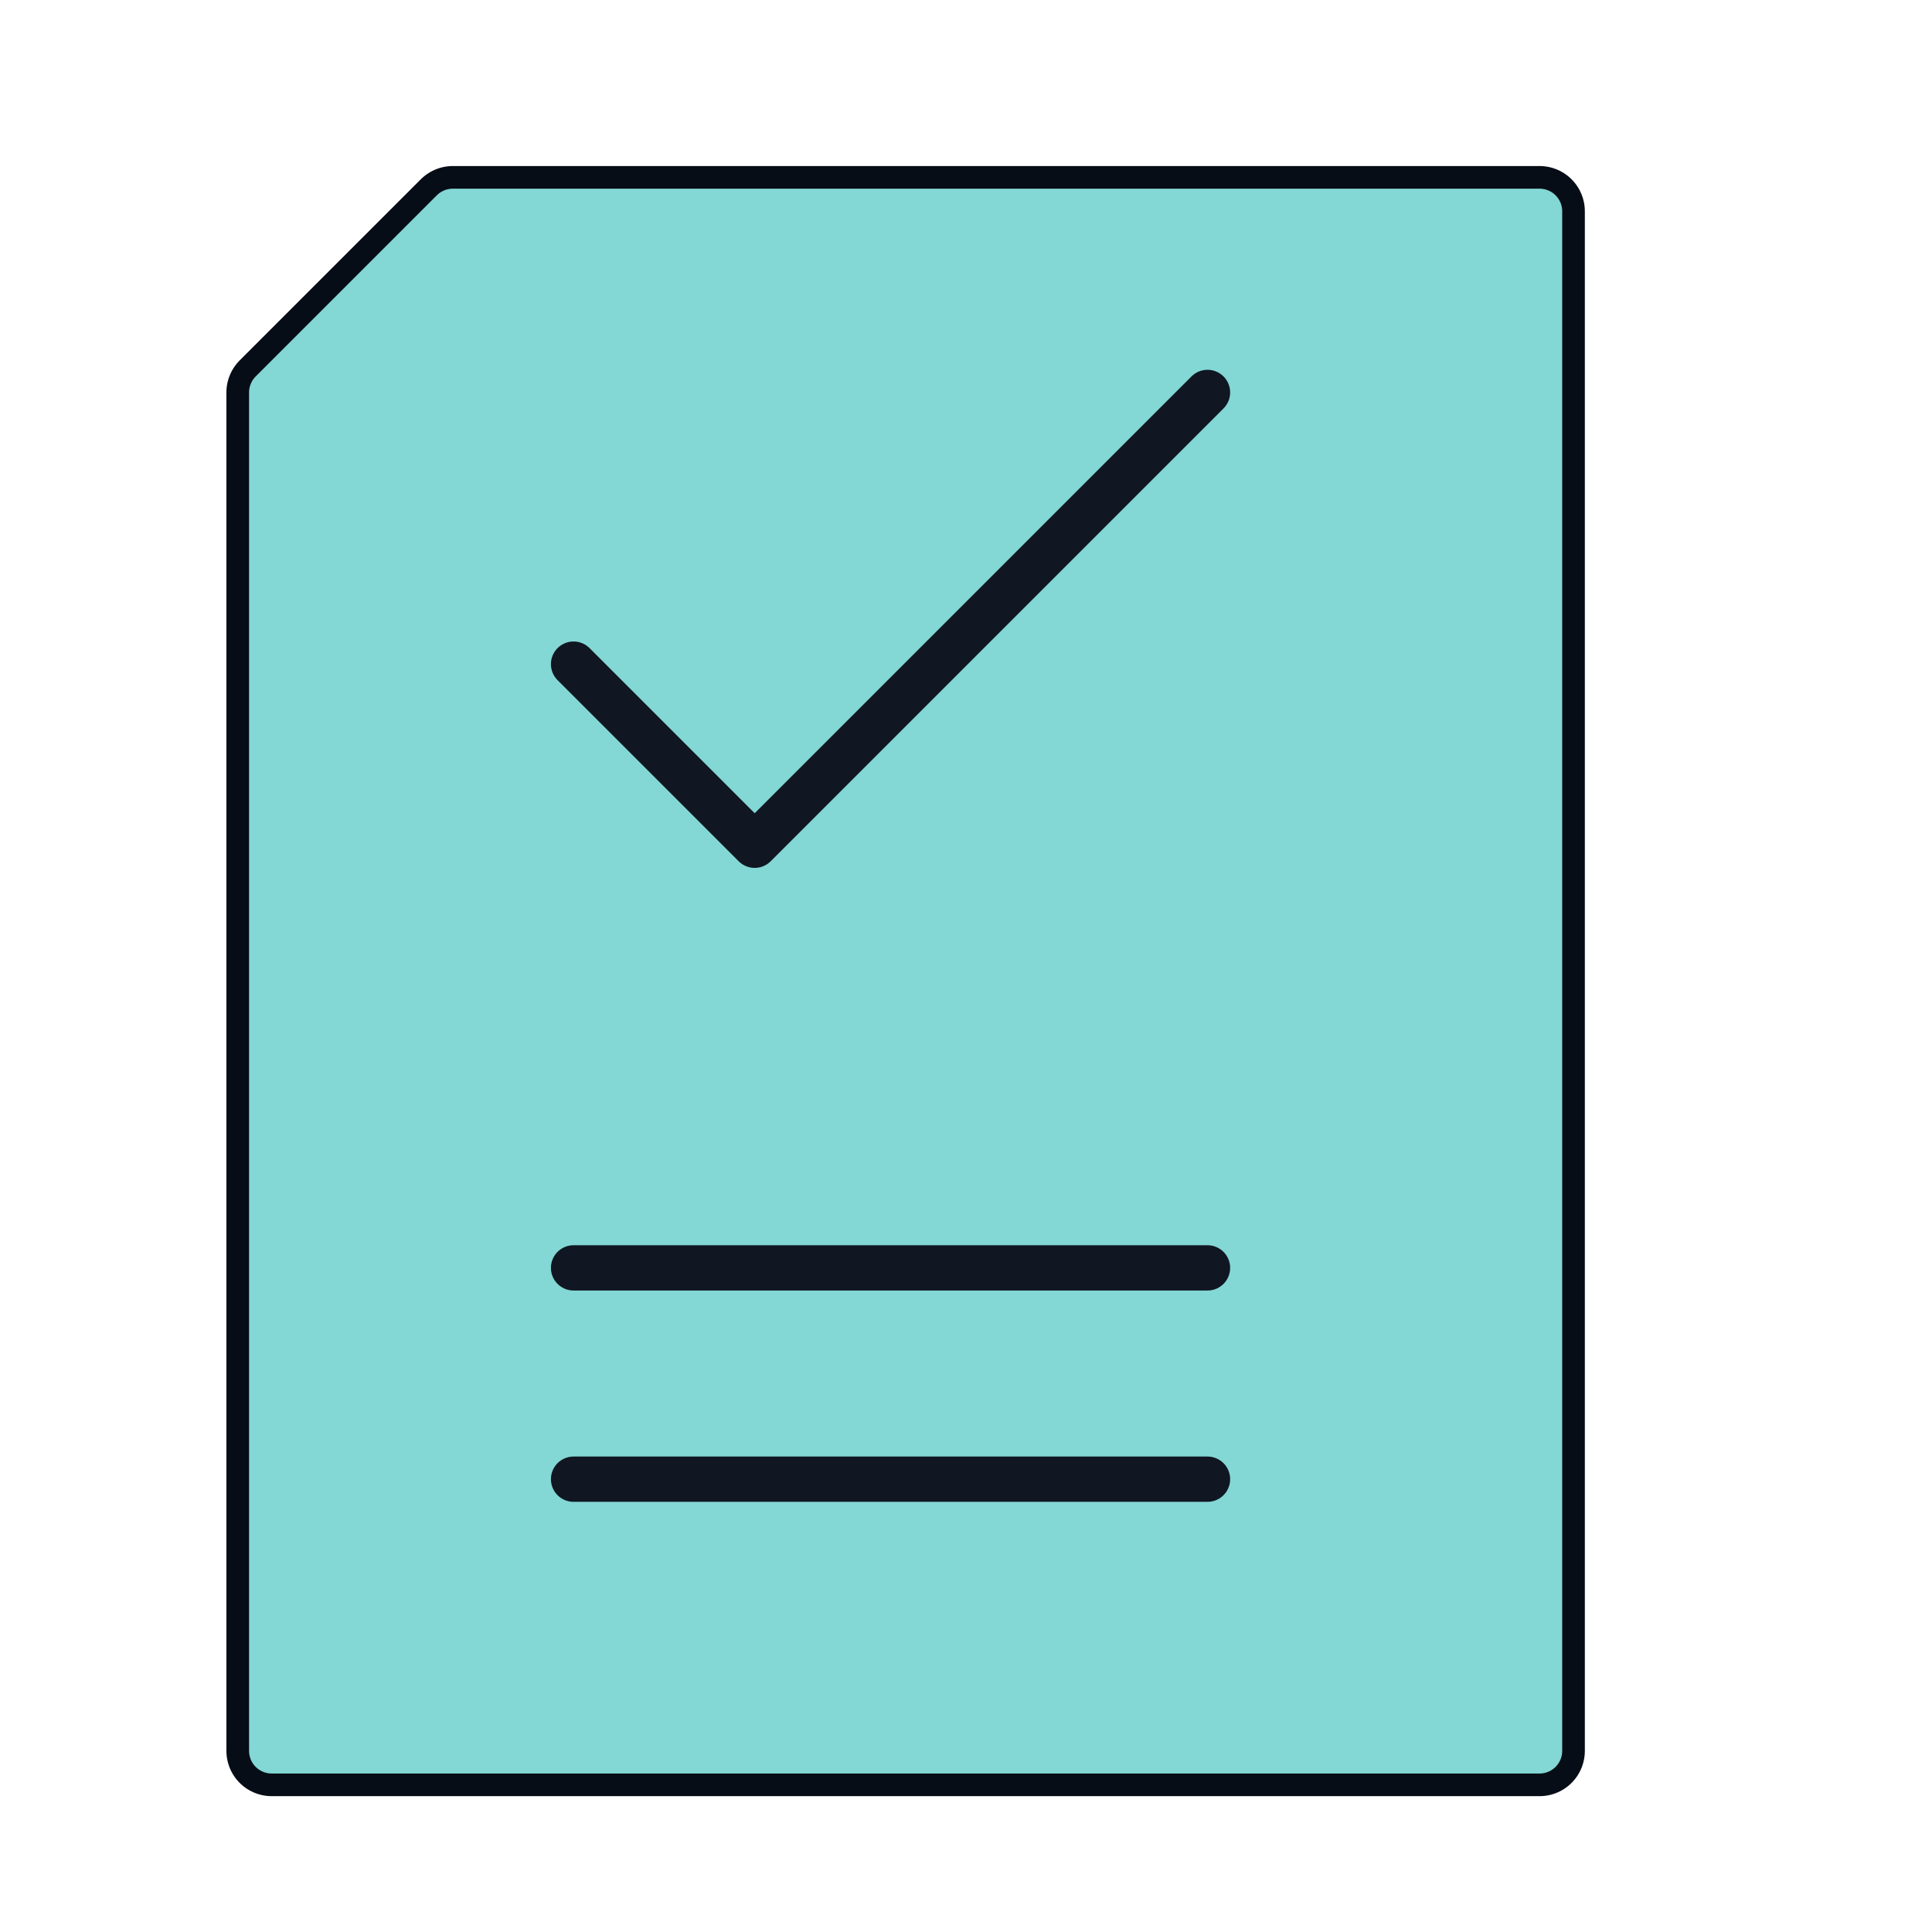
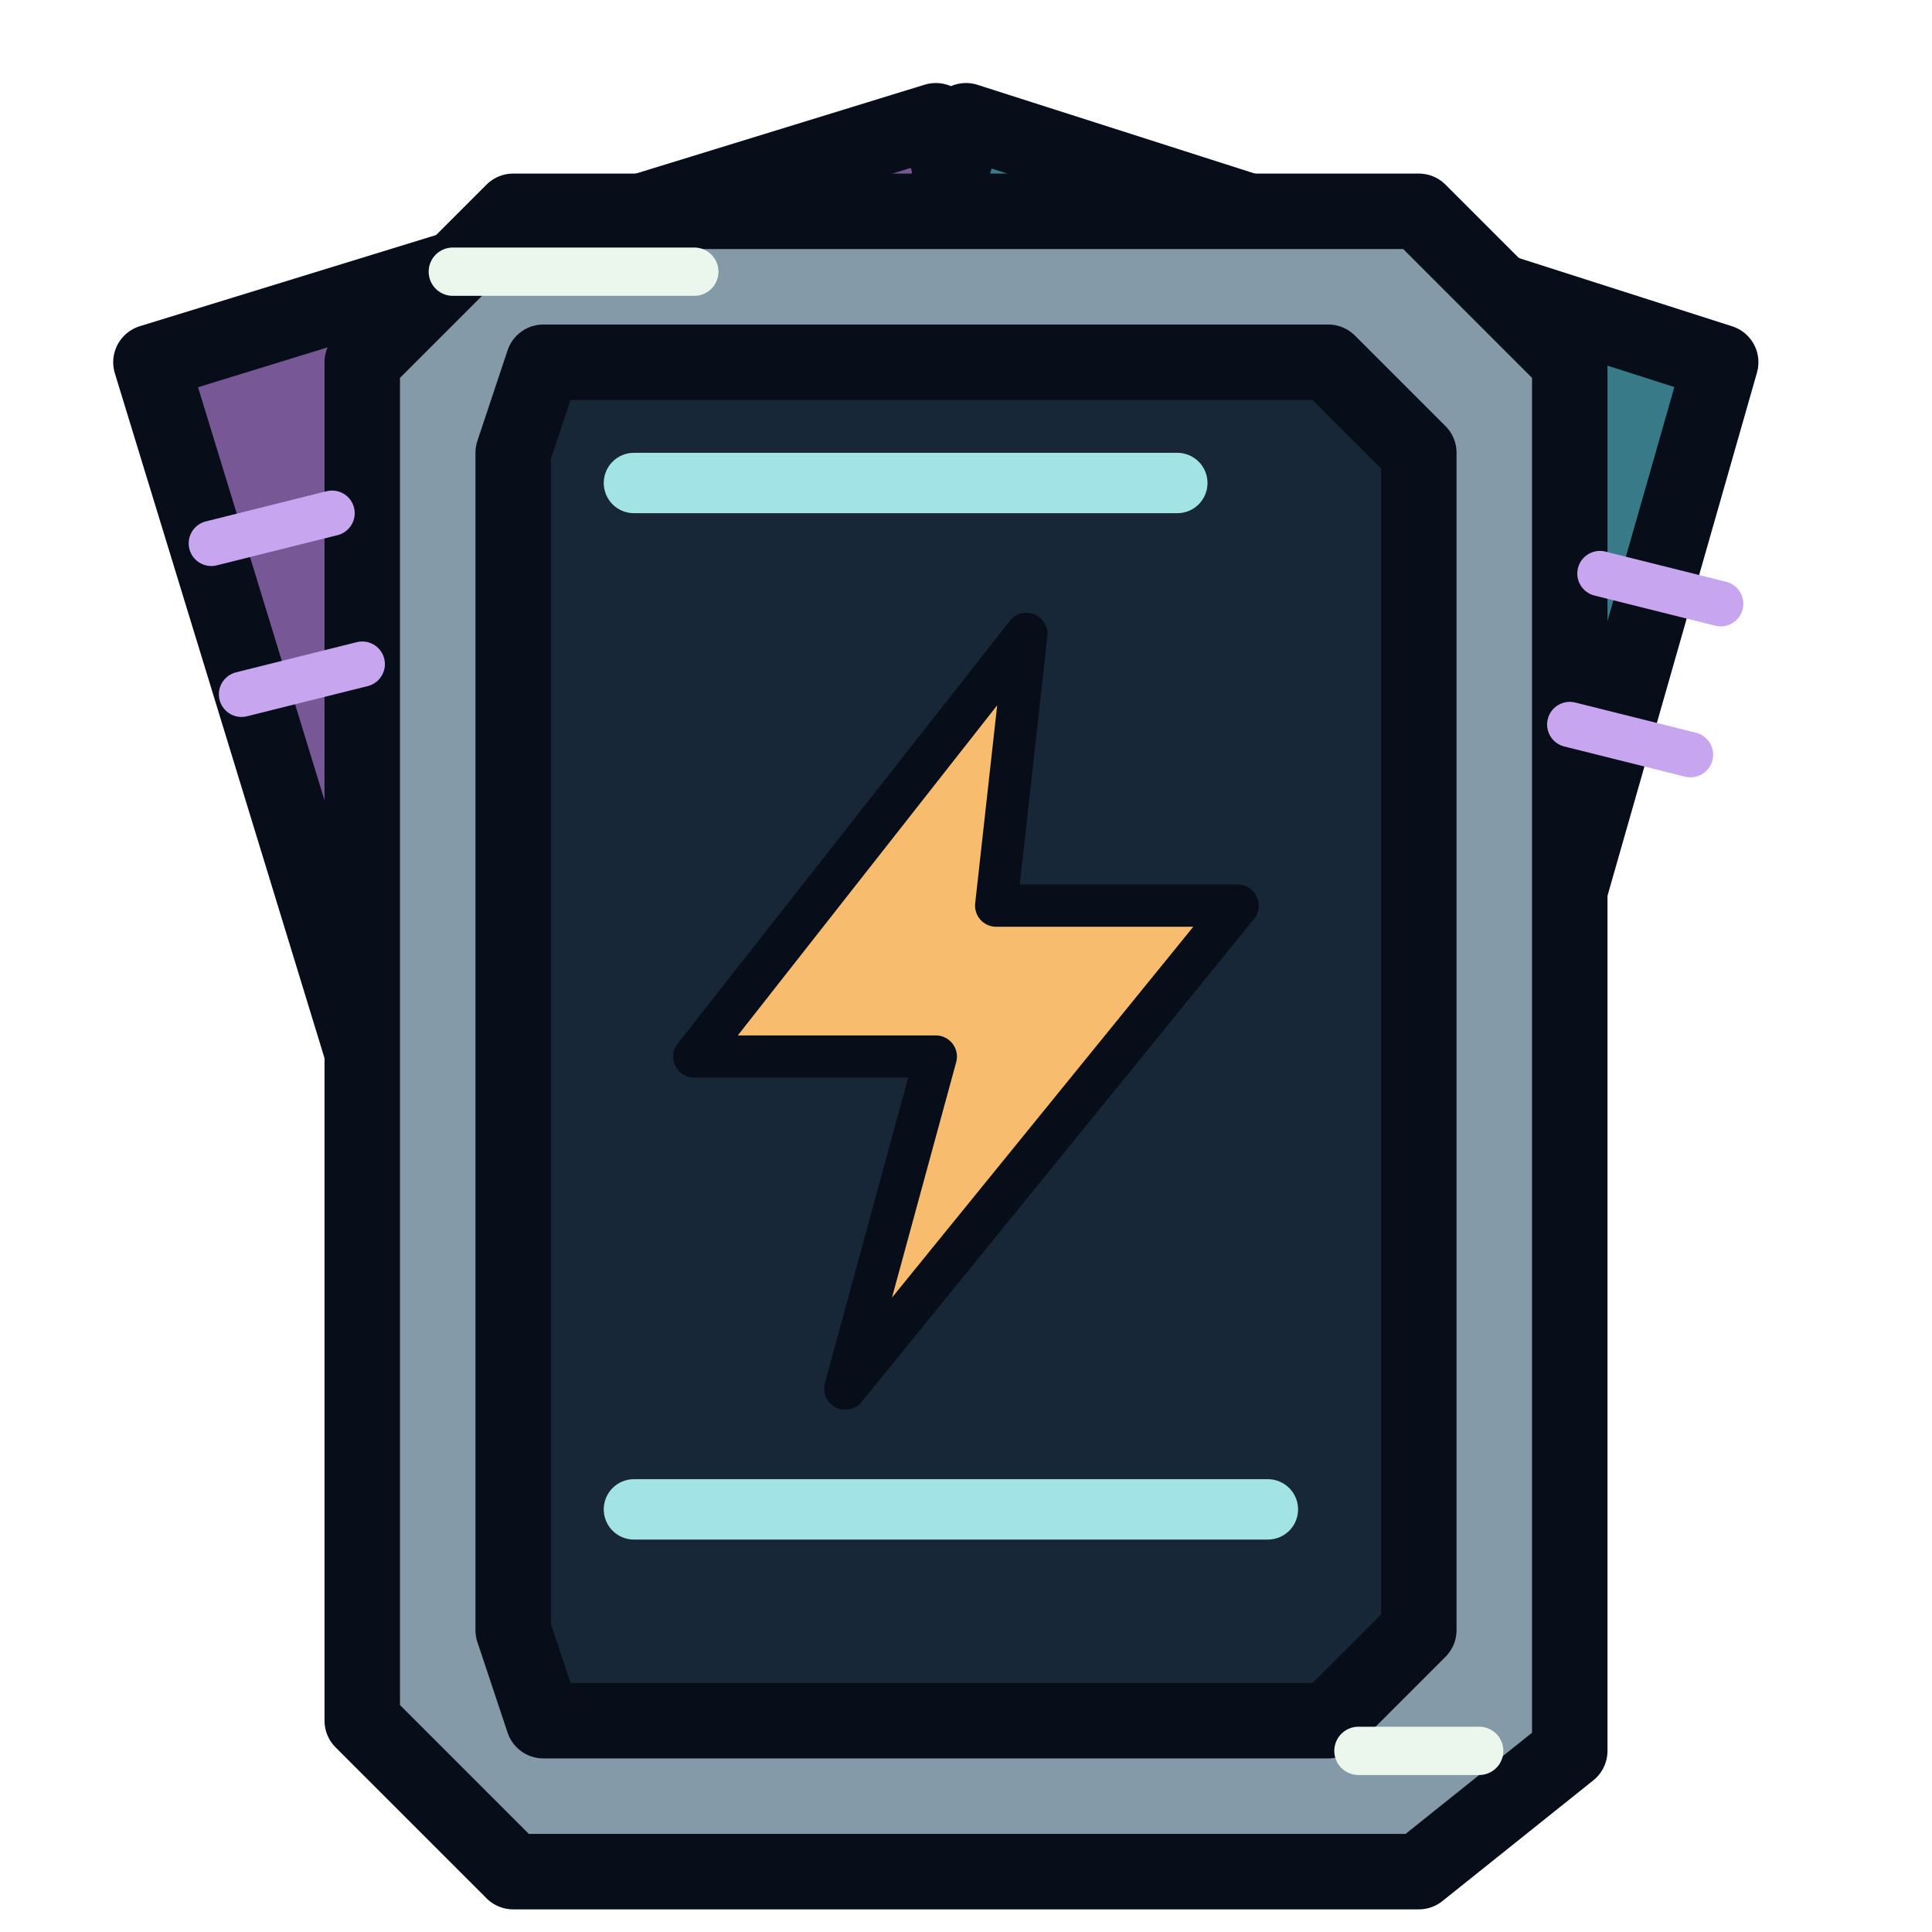
<svg xmlns="http://www.w3.org/2000/svg" width="64" height="64" viewBox="0 0 64 64">
-   <g fill="#83d7d4" stroke="#070d16" stroke-width="3" stroke-linejoin="round" stroke-linecap="round">
-     <path d="M15 7H51V58H9V13Z" />
-     <path d="M19 22L25 28L40 13M19 42H40M19 49H40" fill="none" stroke="#101722" />
-   </g>
-   <g fill="#83d7d4" stroke="#83d7d4" stroke-width="1.5" stroke-linejoin="round" stroke-linecap="round">
-     <path d="M15 7H51V58H9V13Z" />
-     <path d="M19 22L25 28L40 13M19 42H40M19 49H40" fill="none" stroke="#101722" />
+   <g stroke="#080e19" stroke-width="2.5" stroke-linejoin="round" stroke-linecap="round">
+     <path d="M5 12L31 4L46 53L20 61Z" fill="#775796" />
+     <path d="M32 4L57 12L43 61L18 53Z" fill="#397a88" />
+     <path d="M17 7H47L52 12V58L47 62H17L12 57V12Z" fill="#849aa8" />
+     <path d="M18 12H44L47 15V54L44 57H18L17 54V15Z" fill="#182737" />
+     <path d="M21 16H39M21 50H42" stroke="#a2e4e5" stroke-width="2" />
+     <path d="M34 21L23 35H31L28 46L41 30H33Z" fill="#f7bc6d" stroke-width="1.4" />
+     <path d="M7 18L11 17M53 19L57 20M8 23L12 22M52 24L56 25" stroke="#c7a6ef" stroke-width="1.5" />
+     <path d="M15 9H23M45 58H49" stroke="#ebf6ec" stroke-width="1.6" />
  </g>
</svg>
